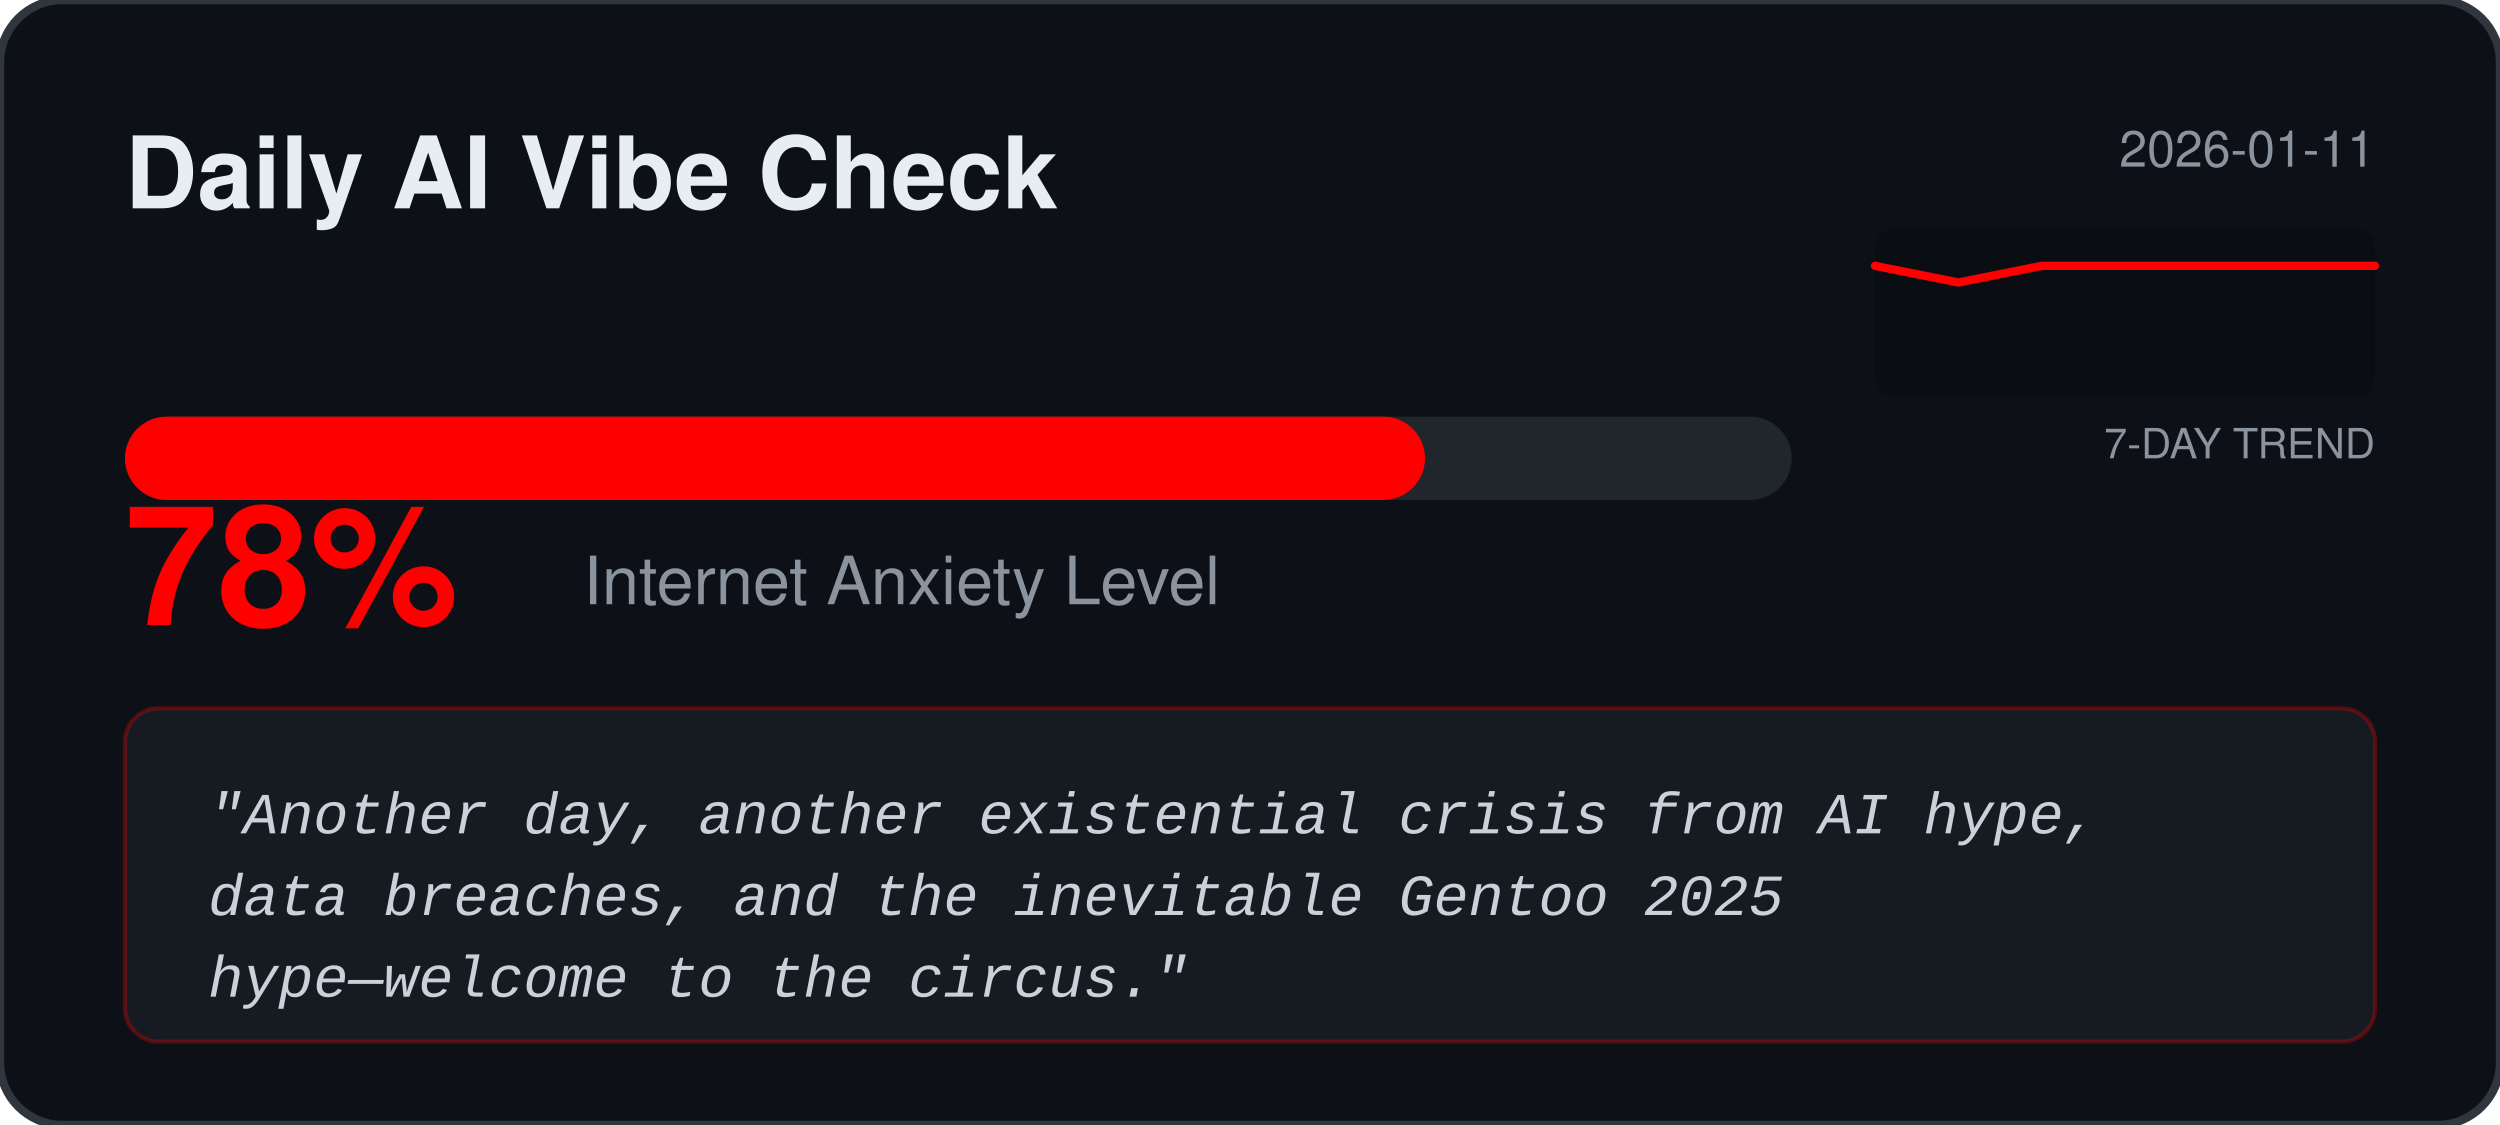
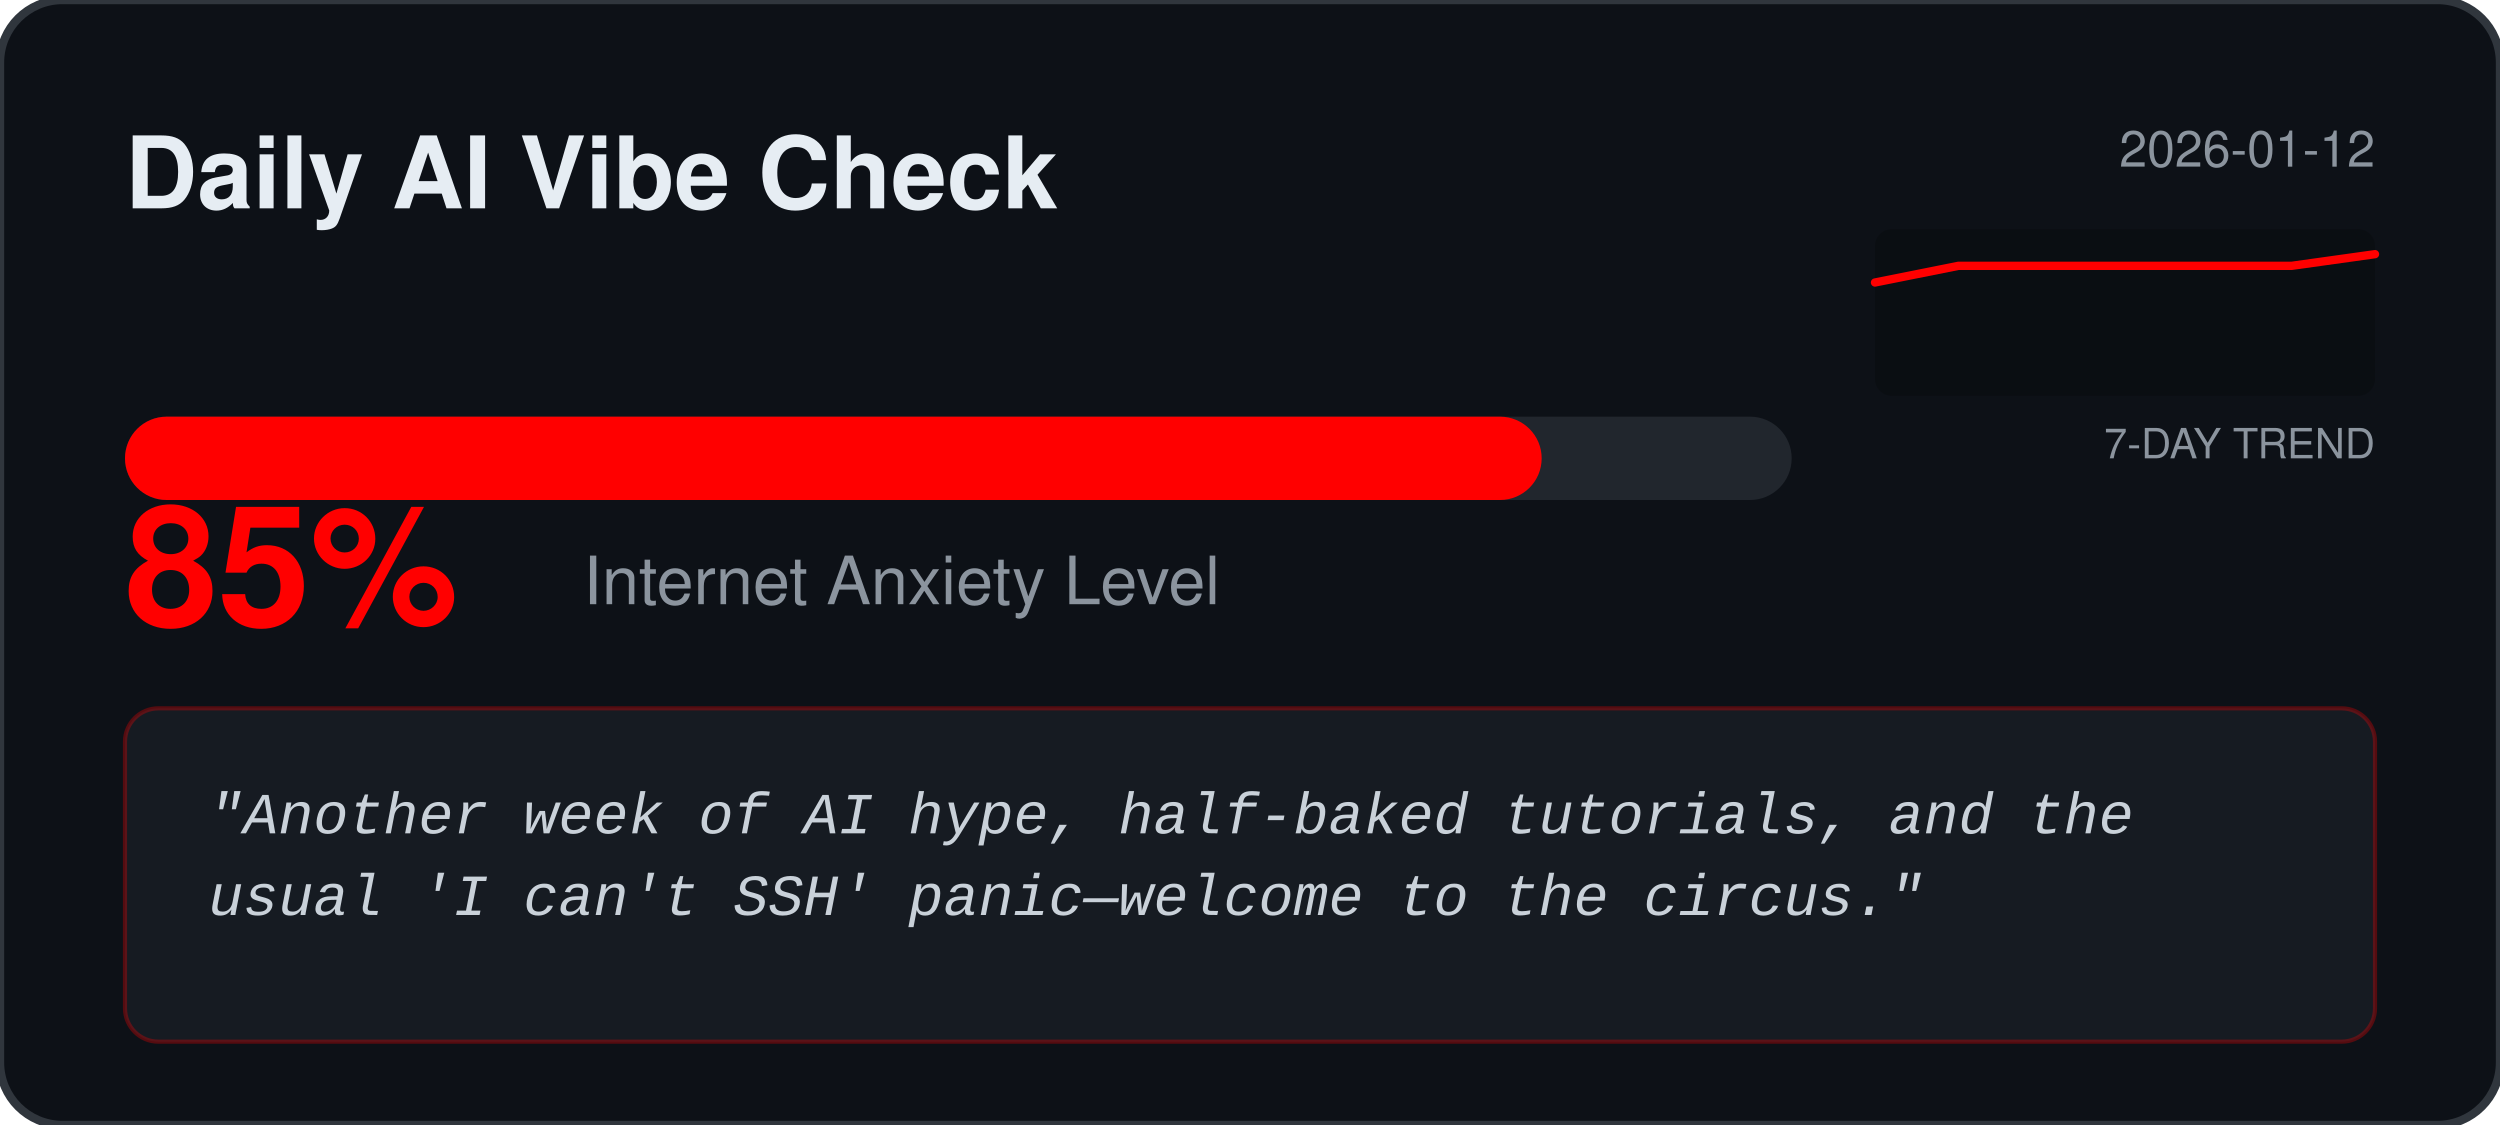
<svg xmlns="http://www.w3.org/2000/svg" width="600" height="270" viewBox="0 0 600 270" fill="none">
  <rect width="600" height="270" rx="15" fill="#0D1117" stroke="#30363D" stroke-width="2" />
  <text x="30" y="50" fill="#E6EDF3" font-family="Segoe UI, Helvetica, sans-serif" font-weight="bold" font-size="24">Daily AI Vibe Check</text>
-   <text x="570" y="40" fill="#8B949E" font-family="Segoe UI, Helvetica, sans-serif" font-size="12" text-anchor="end">2026-01-11</text>
+   <text x="570" y="40" fill="#8B949E" font-family="Segoe UI, Helvetica, sans-serif" font-size="12" text-anchor="end">2026-01-12</text>
  <rect x="450" y="55" width="120" height="40" fill="#000000" fill-opacity="0.2" rx="4" />
  <text x="570" y="110" fill="#8B949E" font-family="Segoe UI, Helvetica, sans-serif" font-size="10" text-anchor="end">7-DAY TREND</text>
-   <polyline points="450.0,63.8 470.0,67.8 490.0,63.8 510.0,63.8 530.0,63.8 550.0,63.8 570.0,63.8" fill="none" stroke="#FF0000" stroke-width="2" stroke-linecap="round" stroke-linejoin="round" />
+   <polyline points="450.0,67.8 470.0,63.8 490.0,63.8 510.0,63.8 530.0,63.8 550.0,63.8 570.0,61.0" fill="none" stroke="#FF0000" stroke-width="2" stroke-linecap="round" stroke-linejoin="round" />
  <rect x="30" y="100" width="400" height="20" rx="10" fill="#21262D" />
-   <rect x="30" y="100" width="312.0" height="20" rx="10" fill="#FF0000" />
-   <text x="30" y="150" fill="#FF0000" font-family="Segoe UI, Helvetica, sans-serif" font-weight="bold" font-size="40">78%</text>
+   <rect x="30" y="100" width="340.0" height="20" rx="10" fill="#FF0000" />
+   <text x="30" y="150" fill="#FF0000" font-family="Segoe UI, Helvetica, sans-serif" font-weight="bold" font-size="40">85%</text>
  <text x="140" y="145" fill="#8B949E" font-family="Segoe UI, Helvetica, sans-serif" font-size="16">Internet Anxiety Level</text>
  <rect x="30" y="170" width="540" height="80" rx="8" fill="#161B22" stroke="#FF0000" stroke-opacity="0.3" />
  <text x="50" y="200" fill="#C9D1D9" font-family="Courier New, monospace" font-size="14" font-style="italic">
-     <tspan x="50" dy="0">"Another day, another existential crisis from AI hype,</tspan>
-     <tspan x="50" dy="1.4em">data breaches, and the inevitable Gentoo 2025</tspan>
-     <tspan x="50" dy="1.4em">hype—welcome to the circus."</tspan>
+     <tspan x="50" dy="0">"Another week of AI hype, half-baked tutorials, and the</tspan>
+     <tspan x="50" dy="1.4em">usual 'I can't SSH' panic—welcome to the circus."</tspan>
  </text>
</svg>
